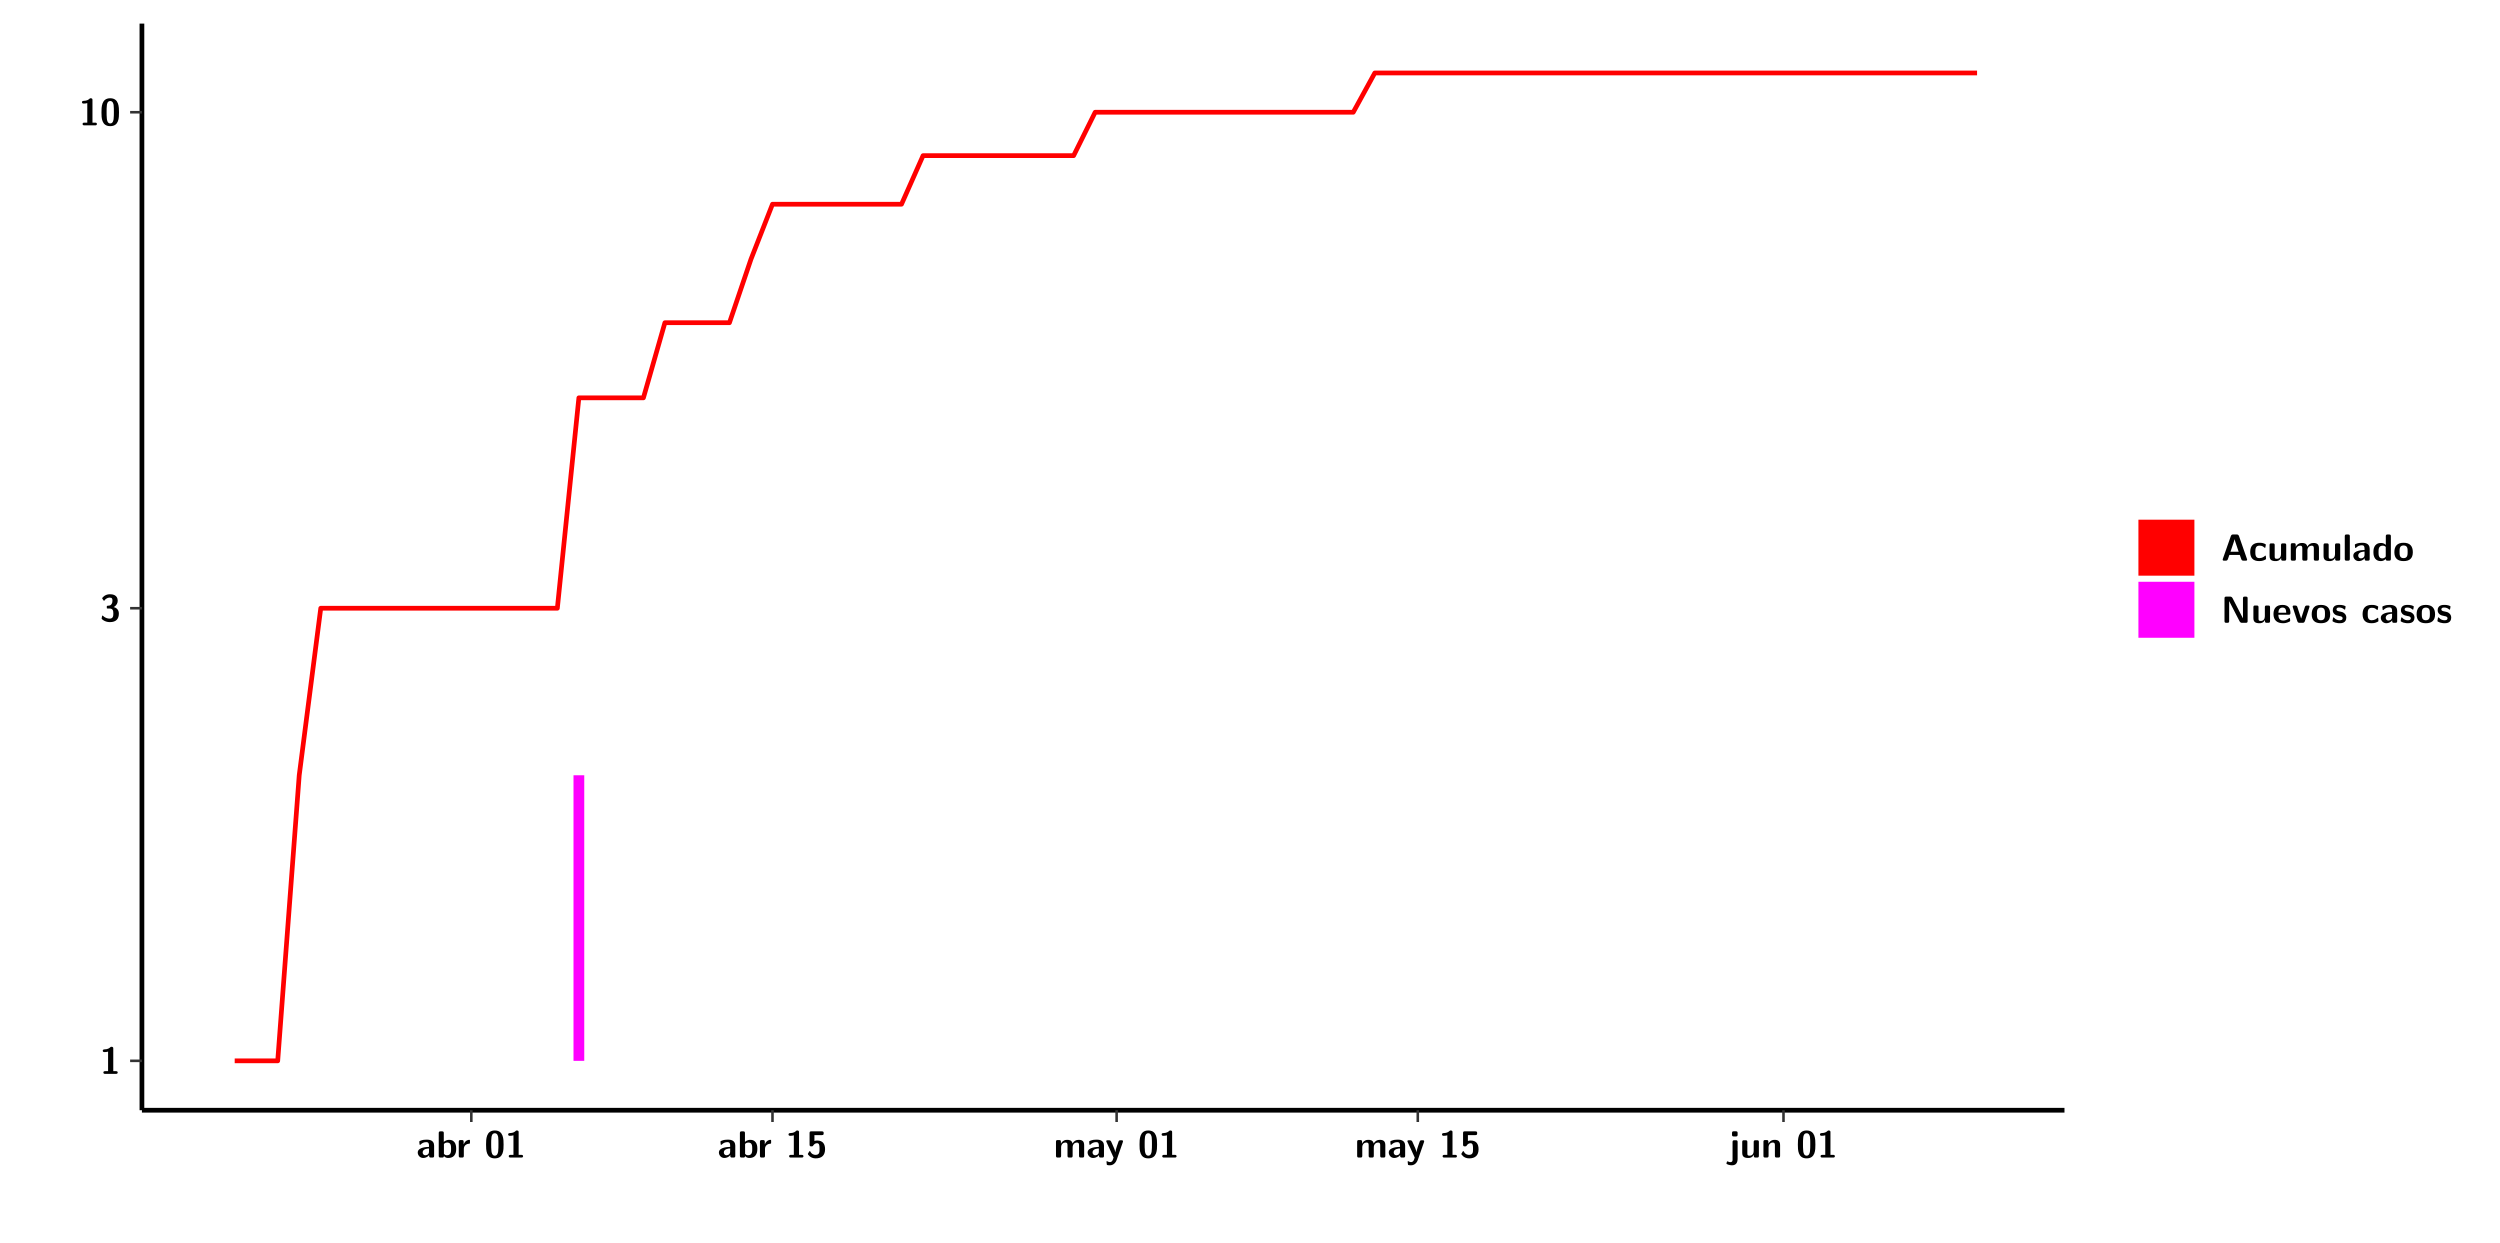
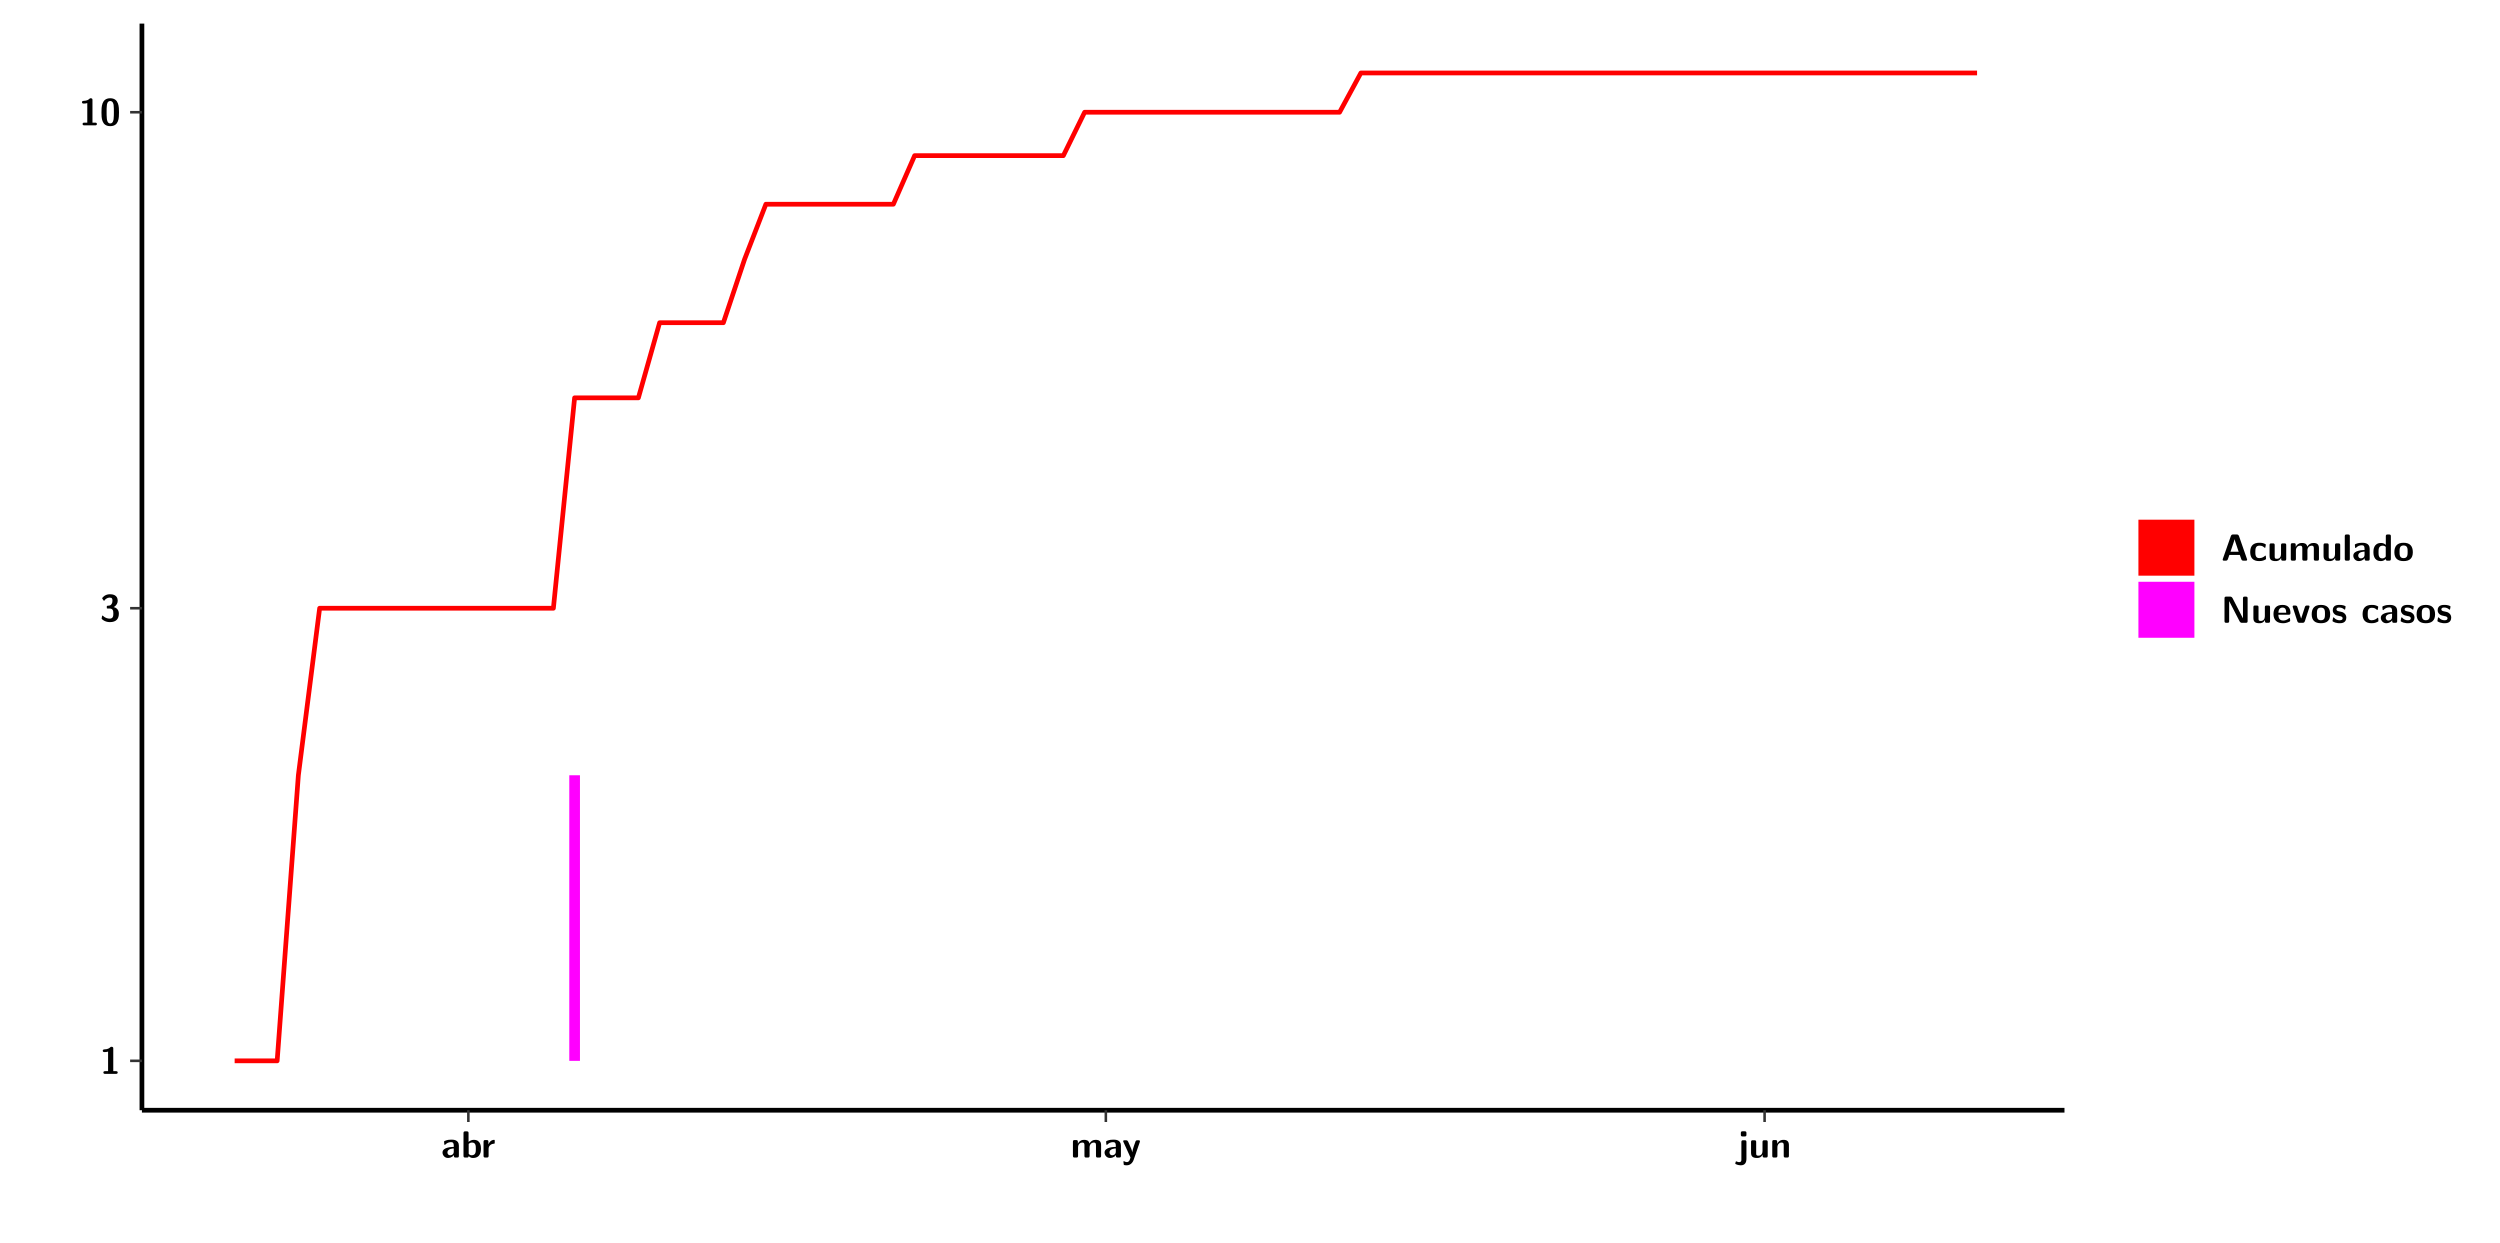
<svg xmlns="http://www.w3.org/2000/svg" xmlns:xlink="http://www.w3.org/1999/xlink" width="579.653pt" height="288pt" viewBox="0 0 579.653 288" version="1.1">
  <defs>
    <g>
      <symbol overflow="visible" id="glyph0-0">
        <path style="stroke:none;" d="" />
      </symbol>
      <symbol overflow="visible" id="glyph0-1">
        <path style="stroke:none;" d="M 3.109 -5.859 C 3.109 -6.016 3.109 -6.281 2.719 -6.281 C 2.547 -6.281 2.516 -6.266 2.406 -6.156 C 2.25 -6.016 1.922 -5.688 1.047 -5.672 C 0.891 -5.672 0.672 -5.609 0.672 -5.359 C 0.672 -5.047 0.969 -5.047 1.094 -5.047 C 1.344 -5.047 1.656 -5.078 1.906 -5.156 L 1.906 -0.625 L 1.234 -0.625 C 1.109 -0.625 0.812 -0.625 0.812 -0.312 C 0.812 0 1.109 0 1.234 0 L 3.719 0 C 3.828 0 4.141 0 4.141 -0.312 C 4.141 -0.625 3.828 -0.625 3.719 -0.625 L 3.109 -0.625 Z M 3.109 -5.859 " />
      </symbol>
      <symbol overflow="visible" id="glyph0-2">
        <path style="stroke:none;" d="M 0.844 -4.859 C 0.906 -4.766 0.953 -4.766 0.969 -4.766 C 1.031 -4.766 1.047 -4.797 1.094 -4.859 C 1.547 -5.5 2.172 -5.5 2.281 -5.5 C 2.844 -5.5 2.922 -5.203 2.922 -4.781 C 2.922 -4.656 2.922 -4.234 2.641 -3.906 C 2.438 -3.656 2.219 -3.641 1.953 -3.625 C 1.859 -3.609 1.688 -3.609 1.672 -3.578 C 1.609 -3.562 1.609 -3.5 1.609 -3.359 L 1.609 -3.203 C 1.609 -2.984 1.609 -2.969 1.844 -2.969 L 2.219 -2.969 C 3.031 -2.969 3.125 -2.469 3.125 -1.797 C 3.125 -1.203 3.062 -0.625 2.266 -0.625 C 1.984 -0.625 1.328 -0.688 0.75 -1.25 C 0.672 -1.328 0.656 -1.328 0.625 -1.328 C 0.531 -1.328 0.516 -1.25 0.516 -1.234 C 0.516 -1.234 0.406 -0.672 0.406 -0.625 C 0.406 -0.516 1.156 0.188 2.312 0.188 C 3.812 0.188 4.406 -0.609 4.406 -1.781 C 4.406 -2.562 3.984 -3.109 3.203 -3.297 C 3.906 -3.688 4.141 -4.266 4.141 -4.766 C 4.141 -6.156 2.891 -6.281 2.328 -6.281 C 1.125 -6.281 0.531 -5.422 0.531 -5.344 C 0.531 -5.297 0.594 -5.219 0.594 -5.219 Z M 0.844 -4.859 " />
      </symbol>
      <symbol overflow="visible" id="glyph0-3">
        <path style="stroke:none;" d="M 4.438 -3 C 4.438 -4.203 4.438 -6.281 2.406 -6.281 C 0.375 -6.281 0.375 -4.219 0.375 -3 C 0.375 -1.812 0.375 0.188 2.406 0.188 C 4.438 0.188 4.438 -1.781 4.438 -3 Z M 2.406 -0.438 C 1.75 -0.438 1.656 -1.25 1.625 -1.484 C 1.562 -1.953 1.562 -2.766 1.562 -3.125 C 1.562 -3.641 1.562 -4.203 1.625 -4.641 C 1.641 -4.875 1.734 -5.641 2.406 -5.641 C 3.047 -5.641 3.156 -4.906 3.188 -4.734 C 3.25 -4.281 3.25 -3.594 3.25 -3.125 C 3.25 -2.625 3.25 -1.953 3.188 -1.469 C 3.156 -1.234 3.062 -0.438 2.406 -0.438 Z M 2.406 -0.438 " />
      </symbol>
      <symbol overflow="visible" id="glyph0-4">
        <path style="stroke:none;" d="M 4.062 -2.766 C 4.062 -4.156 2.734 -4.156 2.297 -4.156 C 1.891 -4.156 1.453 -4.125 0.859 -3.891 C 0.672 -3.797 0.625 -3.781 0.625 -3.688 C 0.625 -3.625 0.688 -3.109 0.688 -3.047 C 0.703 -2.984 0.75 -2.938 0.812 -2.938 C 0.844 -2.938 0.875 -2.969 0.906 -3 C 1.281 -3.391 1.719 -3.578 2.266 -3.578 C 2.734 -3.578 2.875 -3.297 2.875 -2.781 L 2.875 -2.469 C 2.562 -2.469 0.266 -2.453 0.266 -1.172 C 0.266 -0.547 0.766 0.094 1.531 0.094 C 1.828 0.094 2.484 0.016 2.906 -0.594 L 2.906 -0.422 C 2.906 -0.141 2.969 0 3.328 0 L 3.641 0 C 3.984 0 4.062 -0.109 4.062 -0.422 Z M 2.875 -1.344 C 2.875 -0.531 2.047 -0.531 2.016 -0.531 C 1.641 -0.531 1.406 -0.844 1.406 -1.188 C 1.406 -2.047 2.625 -2.109 2.875 -2.109 Z M 2.875 -1.344 " />
      </symbol>
      <symbol overflow="visible" id="glyph0-5">
        <path style="stroke:none;" d="M 1.703 -5.656 C 1.703 -5.938 1.641 -6.078 1.281 -6.078 L 0.953 -6.078 C 0.641 -6.078 0.531 -5.984 0.531 -5.656 L 0.531 -0.422 C 0.531 -0.109 0.625 0 0.953 0 L 1.312 0 C 1.453 0 1.719 0 1.734 -0.344 C 2.125 0.094 2.578 0.094 2.719 0.094 C 4.578 0.094 4.578 -1.594 4.578 -2.031 C 4.578 -2.453 4.578 -4.109 2.938 -4.109 C 2.219 -4.109 1.781 -3.703 1.703 -3.625 Z M 1.734 -3.172 C 1.844 -3.281 2.109 -3.484 2.5 -3.484 C 3.391 -3.484 3.391 -2.672 3.391 -2.016 C 3.391 -1.375 3.391 -0.531 2.406 -0.531 C 2.047 -0.531 1.828 -0.75 1.734 -0.875 Z M 1.734 -3.172 " />
      </symbol>
      <symbol overflow="visible" id="glyph0-6">
        <path style="stroke:none;" d="M 1.703 -2.016 C 1.703 -2.844 2.391 -3.188 2.938 -3.219 C 3.109 -3.234 3.125 -3.234 3.125 -3.469 L 3.125 -3.875 C 3.125 -4.047 3.125 -4.109 2.969 -4.109 C 2.719 -4.109 2.078 -4.031 1.672 -3.078 L 1.656 -3.078 L 1.656 -3.641 C 1.656 -3.922 1.594 -4.062 1.234 -4.062 L 0.953 -4.062 C 0.641 -4.062 0.531 -3.969 0.531 -3.641 L 0.531 -0.422 C 0.531 -0.109 0.625 0 0.953 0 L 1.281 0 C 1.609 0 1.703 -0.109 1.703 -0.422 Z M 1.703 -2.016 " />
      </symbol>
      <symbol overflow="visible" id="glyph0-7">
-         <path style="stroke:none;" d="M 1.859 -5.203 L 3.578 -5.203 C 4 -5.203 4 -5.406 4 -5.641 C 4 -5.875 4 -6.078 3.578 -6.078 L 1.141 -6.078 C 0.875 -6.078 0.734 -6.031 0.734 -5.688 L 0.734 -3 C 0.734 -2.609 0.922 -2.594 1.172 -2.594 C 1.391 -2.594 1.469 -2.594 1.594 -2.812 C 1.812 -3.141 2.109 -3.328 2.469 -3.328 C 3.047 -3.328 3.047 -2.656 3.047 -1.969 C 3.047 -1.297 3.047 -0.625 2.125 -0.625 C 1.844 -0.625 1.25 -0.703 0.906 -1.406 C 0.875 -1.453 0.844 -1.5 0.781 -1.5 C 0.719 -1.5 0.703 -1.469 0.656 -1.391 C 0.531 -1.188 0.328 -0.891 0.328 -0.828 C 0.328 -0.75 0.891 0.188 2.141 0.188 C 3.562 0.188 4.328 -0.516 4.328 -1.938 C 4.328 -3.094 3.844 -3.953 2.5 -3.953 C 2.281 -3.953 2.078 -3.922 1.859 -3.844 Z M 1.859 -5.203 " />
+         <path style="stroke:none;" d="M 7.062 -2.844 C 7.062 -3.75 6.672 -4.109 5.781 -4.109 C 5.156 -4.109 4.688 -3.828 4.359 -3.25 C 4.219 -4.078 3.484 -4.109 3.109 -4.109 C 2.938 -4.109 2.578 -4.109 2.188 -3.828 C 1.906 -3.625 1.734 -3.344 1.672 -3.203 L 1.672 -3.641 C 1.672 -3.922 1.609 -4.062 1.25 -4.062 L 0.953 -4.062 C 0.625 -4.062 0.531 -3.969 0.531 -3.641 L 0.531 -0.422 C 0.531 -0.109 0.625 0 0.953 0 L 1.297 0 C 1.625 0 1.719 -0.109 1.719 -0.422 L 1.719 -2.359 C 1.719 -3.141 2.25 -3.484 2.688 -3.484 C 3.109 -3.484 3.203 -3.297 3.203 -2.828 L 3.203 -0.422 C 3.203 -0.109 3.297 0 3.625 0 L 3.969 0 C 4.297 0 4.391 -0.109 4.391 -0.422 L 4.391 -2.359 C 4.391 -3.141 4.922 -3.484 5.359 -3.484 C 5.781 -3.484 5.875 -3.297 5.875 -2.828 L 5.875 -0.422 C 5.875 -0.109 5.969 0 6.297 0 L 6.641 0 C 6.984 0 7.062 -0.109 7.062 -0.422 Z M 7.062 -2.844 " />
      </symbol>
      <symbol overflow="visible" id="glyph0-8">
-         <path style="stroke:none;" d="M 7.062 -2.844 C 7.062 -3.75 6.672 -4.109 5.781 -4.109 C 5.156 -4.109 4.688 -3.828 4.359 -3.25 C 4.219 -4.078 3.484 -4.109 3.109 -4.109 C 2.938 -4.109 2.578 -4.109 2.188 -3.828 C 1.906 -3.625 1.734 -3.344 1.672 -3.203 L 1.672 -3.641 C 1.672 -3.922 1.609 -4.062 1.25 -4.062 L 0.953 -4.062 C 0.625 -4.062 0.531 -3.969 0.531 -3.641 L 0.531 -0.422 C 0.531 -0.109 0.625 0 0.953 0 L 1.297 0 C 1.625 0 1.719 -0.109 1.719 -0.422 L 1.719 -2.359 C 1.719 -3.141 2.25 -3.484 2.688 -3.484 C 3.109 -3.484 3.203 -3.297 3.203 -2.828 L 3.203 -0.422 C 3.203 -0.109 3.297 0 3.625 0 L 3.969 0 C 4.297 0 4.391 -0.109 4.391 -0.422 L 4.391 -2.359 C 4.391 -3.141 4.922 -3.484 5.359 -3.484 C 5.781 -3.484 5.875 -3.297 5.875 -2.828 L 5.875 -0.422 C 5.875 -0.109 5.969 0 6.297 0 L 6.641 0 C 6.984 0 7.062 -0.109 7.062 -0.422 Z M 7.062 -2.844 " />
+         <path style="stroke:none;" d="M 4.109 -3.609 C 4.141 -3.719 4.141 -3.734 4.141 -3.781 C 4.141 -4.016 3.906 -4.016 3.797 -4.016 L 3.609 -4.016 C 3.469 -4.016 3.266 -4.016 3.141 -3.812 C 3.109 -3.766 2.406 -1.828 2.359 -1.25 L 2.344 -1.25 C 2.312 -1.672 1.953 -2.484 1.562 -3.328 C 1.328 -3.891 1.266 -4.016 0.828 -4.016 L 0.594 -4.016 C 0.469 -4.016 0.25 -4.016 0.25 -3.781 C 0.25 -3.75 0.281 -3.688 0.297 -3.641 L 1.953 0 C 1.891 0.188 1.859 0.281 1.828 0.375 C 1.734 0.656 1.578 1.047 1.109 1.047 C 0.812 1.047 0.609 0.922 0.516 0.875 C 0.469 0.844 0.453 0.828 0.422 0.828 C 0.391 0.828 0.312 0.859 0.312 0.969 C 0.312 1.031 0.375 1.641 0.391 1.672 C 0.469 1.781 0.953 1.797 1.094 1.797 C 2.172 1.797 2.609 0.766 2.672 0.547 Z M 4.109 -3.609 " />
      </symbol>
      <symbol overflow="visible" id="glyph0-9">
-         <path style="stroke:none;" d="M 4.109 -3.609 C 4.141 -3.719 4.141 -3.734 4.141 -3.781 C 4.141 -4.016 3.906 -4.016 3.797 -4.016 L 3.609 -4.016 C 3.469 -4.016 3.266 -4.016 3.141 -3.812 C 3.109 -3.766 2.406 -1.828 2.359 -1.25 L 2.344 -1.25 C 2.312 -1.672 1.953 -2.484 1.562 -3.328 C 1.328 -3.891 1.266 -4.016 0.828 -4.016 L 0.594 -4.016 C 0.469 -4.016 0.25 -4.016 0.25 -3.781 C 0.25 -3.75 0.281 -3.688 0.297 -3.641 L 1.953 0 C 1.891 0.188 1.859 0.281 1.828 0.375 C 1.734 0.656 1.578 1.047 1.109 1.047 C 0.812 1.047 0.609 0.922 0.516 0.875 C 0.469 0.844 0.453 0.828 0.422 0.828 C 0.391 0.828 0.312 0.859 0.312 0.969 C 0.312 1.031 0.375 1.641 0.391 1.672 C 0.469 1.781 0.953 1.797 1.094 1.797 C 2.172 1.797 2.609 0.766 2.672 0.547 Z M 4.109 -3.609 " />
+         <path style="stroke:none;" d="M 1.969 -5.672 C 1.969 -5.953 1.906 -6.094 1.547 -6.094 L 1.094 -6.094 C 0.766 -6.094 0.672 -5.984 0.672 -5.672 L 0.672 -5.312 C 0.672 -5.031 0.734 -4.891 1.094 -4.891 L 1.547 -4.891 C 1.875 -4.891 1.969 -5 1.969 -5.312 Z M 0.797 0.484 C 0.797 0.703 0.797 1.062 0.25 1.062 C 0.156 1.062 -0.094 1.031 -0.266 0.922 C -0.359 0.875 -0.375 0.875 -0.406 0.875 C -0.484 0.875 -0.5 0.922 -0.547 1.094 C -0.609 1.281 -0.625 1.359 -0.625 1.391 C -0.625 1.547 0.109 1.797 0.656 1.797 C 1.625 1.797 1.969 1.141 1.969 0.281 L 1.969 -3.594 C 1.969 -3.875 1.906 -4.016 1.547 -4.016 L 1.219 -4.016 C 0.891 -4.016 0.797 -3.906 0.797 -3.594 Z M 0.797 0.484 " />
      </symbol>
      <symbol overflow="visible" id="glyph0-10">
-         <path style="stroke:none;" d="M 1.969 -5.672 C 1.969 -5.953 1.906 -6.094 1.547 -6.094 L 1.094 -6.094 C 0.766 -6.094 0.672 -5.984 0.672 -5.672 L 0.672 -5.312 C 0.672 -5.031 0.734 -4.891 1.094 -4.891 L 1.547 -4.891 C 1.875 -4.891 1.969 -5 1.969 -5.312 Z M 0.797 0.484 C 0.797 0.703 0.797 1.062 0.25 1.062 C 0.156 1.062 -0.094 1.031 -0.266 0.922 C -0.359 0.875 -0.375 0.875 -0.406 0.875 C -0.484 0.875 -0.5 0.922 -0.547 1.094 C -0.609 1.281 -0.625 1.359 -0.625 1.391 C -0.625 1.547 0.109 1.797 0.656 1.797 C 1.625 1.797 1.969 1.141 1.969 0.281 L 1.969 -3.594 C 1.969 -3.875 1.906 -4.016 1.547 -4.016 L 1.219 -4.016 C 0.891 -4.016 0.797 -3.906 0.797 -3.594 Z M 0.797 0.484 " />
+         <path style="stroke:none;" d="M 4.391 -3.594 C 4.391 -3.875 4.328 -4.016 3.969 -4.016 L 3.609 -4.016 C 3.281 -4.016 3.188 -3.906 3.188 -3.594 L 3.188 -1.516 C 3.188 -0.938 2.891 -0.438 2.266 -0.438 C 1.766 -0.438 1.719 -0.562 1.719 -1.031 L 1.719 -3.594 C 1.719 -3.875 1.656 -4.016 1.297 -4.016 L 0.953 -4.016 C 0.625 -4.016 0.531 -3.922 0.531 -3.594 L 0.531 -1.109 C 0.531 -0.172 1.031 0.094 1.953 0.094 C 2.188 0.094 2.812 0.094 3.219 -0.656 L 3.219 -0.422 C 3.219 -0.141 3.281 0 3.641 0 L 3.969 0 C 4.297 0 4.391 -0.109 4.391 -0.422 Z M 4.391 -3.594 " />
      </symbol>
      <symbol overflow="visible" id="glyph0-11">
-         <path style="stroke:none;" d="M 4.391 -3.594 C 4.391 -3.875 4.328 -4.016 3.969 -4.016 L 3.609 -4.016 C 3.281 -4.016 3.188 -3.906 3.188 -3.594 L 3.188 -1.516 C 3.188 -0.938 2.891 -0.438 2.266 -0.438 C 1.766 -0.438 1.719 -0.562 1.719 -1.031 L 1.719 -3.594 C 1.719 -3.875 1.656 -4.016 1.297 -4.016 L 0.953 -4.016 C 0.625 -4.016 0.531 -3.922 0.531 -3.594 L 0.531 -1.109 C 0.531 -0.172 1.031 0.094 1.953 0.094 C 2.188 0.094 2.812 0.094 3.219 -0.656 L 3.219 -0.422 C 3.219 -0.141 3.281 0 3.641 0 L 3.969 0 C 4.297 0 4.391 -0.109 4.391 -0.422 Z M 4.391 -3.594 " />
+         <path style="stroke:none;" d="M 4.391 -2.844 C 4.391 -3.75 4 -4.109 3.109 -4.109 C 2.188 -4.109 1.781 -3.438 1.672 -3.203 L 1.672 -3.641 C 1.672 -3.922 1.609 -4.062 1.25 -4.062 L 0.953 -4.062 C 0.625 -4.062 0.531 -3.969 0.531 -3.641 L 0.531 -0.422 C 0.531 -0.109 0.625 0 0.953 0 L 1.297 0 C 1.625 0 1.719 -0.109 1.719 -0.422 L 1.719 -2.359 C 1.719 -3.125 2.219 -3.484 2.688 -3.484 C 3.109 -3.484 3.188 -3.281 3.188 -2.828 L 3.188 -0.422 C 3.188 -0.141 3.25 0 3.609 0 L 3.969 0 C 4.297 0 4.391 -0.109 4.391 -0.422 Z M 4.391 -2.844 " />
      </symbol>
      <symbol overflow="visible" id="glyph0-12">
-         <path style="stroke:none;" d="M 4.391 -2.844 C 4.391 -3.75 4 -4.109 3.109 -4.109 C 2.188 -4.109 1.781 -3.438 1.672 -3.203 L 1.672 -3.641 C 1.672 -3.922 1.609 -4.062 1.25 -4.062 L 0.953 -4.062 C 0.625 -4.062 0.531 -3.969 0.531 -3.641 L 0.531 -0.422 C 0.531 -0.109 0.625 0 0.953 0 L 1.297 0 C 1.625 0 1.719 -0.109 1.719 -0.422 L 1.719 -2.359 C 1.719 -3.125 2.219 -3.484 2.688 -3.484 C 3.109 -3.484 3.188 -3.281 3.188 -2.828 L 3.188 -0.422 C 3.188 -0.141 3.25 0 3.609 0 L 3.969 0 C 4.297 0 4.391 -0.109 4.391 -0.422 Z M 4.391 -2.844 " />
+         <path style="stroke:none;" d="M 4.156 -5.703 C 4.031 -6.078 3.766 -6.078 3.594 -6.078 L 2.828 -6.078 C 2.641 -6.078 2.391 -6.078 2.266 -5.703 L 0.406 -0.406 C 0.375 -0.297 0.375 -0.281 0.375 -0.234 C 0.375 0 0.594 0 0.703 0 L 1.031 0 C 1.188 0 1.453 0 1.578 -0.344 L 1.922 -1.328 L 4.344 -1.328 L 4.641 -0.484 C 4.75 -0.172 4.812 0 5.234 0 L 5.703 0 C 5.828 0 6.047 0 6.047 -0.234 C 6.047 -0.281 6.047 -0.297 6 -0.406 Z M 2.812 -3.938 C 2.938 -4.328 3.062 -4.656 3.125 -4.969 L 3.141 -4.969 C 3.188 -4.766 3.188 -4.75 3.25 -4.547 L 4.078 -2.078 L 2.188 -2.078 Z M 2.812 -3.938 " />
      </symbol>
      <symbol overflow="visible" id="glyph0-13">
-         <path style="stroke:none;" d="M 4.156 -5.703 C 4.031 -6.078 3.766 -6.078 3.594 -6.078 L 2.828 -6.078 C 2.641 -6.078 2.391 -6.078 2.266 -5.703 L 0.406 -0.406 C 0.375 -0.297 0.375 -0.281 0.375 -0.234 C 0.375 0 0.594 0 0.703 0 L 1.031 0 C 1.188 0 1.453 0 1.578 -0.344 L 1.922 -1.328 L 4.344 -1.328 L 4.641 -0.484 C 4.75 -0.172 4.812 0 5.234 0 L 5.703 0 C 5.828 0 6.047 0 6.047 -0.234 C 6.047 -0.281 6.047 -0.297 6 -0.406 Z M 2.812 -3.938 C 2.938 -4.328 3.062 -4.656 3.125 -4.969 L 3.141 -4.969 C 3.188 -4.766 3.188 -4.75 3.25 -4.547 L 4.078 -2.078 L 2.188 -2.078 Z M 2.812 -3.938 " />
+         <path style="stroke:none;" d="M 4 -0.438 C 4 -0.531 3.969 -0.938 3.953 -1.047 C 3.953 -1.078 3.938 -1.172 3.844 -1.172 C 3.812 -1.172 3.797 -1.172 3.703 -1.078 C 3.562 -0.953 3.141 -0.594 2.422 -0.594 C 1.516 -0.594 1.516 -1.469 1.516 -2.031 C 1.516 -2.75 1.562 -3.484 2.453 -3.484 C 3.031 -3.484 3.266 -3.344 3.578 -3.078 C 3.688 -2.984 3.703 -2.984 3.734 -2.984 C 3.828 -2.984 3.844 -3.062 3.844 -3.094 C 3.859 -3.172 3.953 -3.656 3.953 -3.703 C 3.953 -3.781 3.891 -3.812 3.75 -3.891 C 3.328 -4.078 3.062 -4.156 2.453 -4.156 C 1.141 -4.156 0.328 -3.547 0.328 -2.016 C 0.328 -0.562 1.078 0.094 2.406 0.094 C 2.641 0.094 3.172 0.094 3.75 -0.203 C 4 -0.344 4 -0.344 4 -0.438 Z M 4 -0.438 " />
      </symbol>
      <symbol overflow="visible" id="glyph0-14">
-         <path style="stroke:none;" d="M 4 -0.438 C 4 -0.531 3.969 -0.938 3.953 -1.047 C 3.953 -1.078 3.938 -1.172 3.844 -1.172 C 3.812 -1.172 3.797 -1.172 3.703 -1.078 C 3.562 -0.953 3.141 -0.594 2.422 -0.594 C 1.516 -0.594 1.516 -1.469 1.516 -2.031 C 1.516 -2.75 1.562 -3.484 2.453 -3.484 C 3.031 -3.484 3.266 -3.344 3.578 -3.078 C 3.688 -2.984 3.703 -2.984 3.734 -2.984 C 3.828 -2.984 3.844 -3.062 3.844 -3.094 C 3.859 -3.172 3.953 -3.656 3.953 -3.703 C 3.953 -3.781 3.891 -3.812 3.75 -3.891 C 3.328 -4.078 3.062 -4.156 2.453 -4.156 C 1.141 -4.156 0.328 -3.547 0.328 -2.016 C 0.328 -0.562 1.078 0.094 2.406 0.094 C 2.641 0.094 3.172 0.094 3.75 -0.203 C 4 -0.344 4 -0.344 4 -0.438 Z M 4 -0.438 " />
+         <path style="stroke:none;" d="M 1.703 -5.656 C 1.703 -5.938 1.641 -6.078 1.281 -6.078 L 0.953 -6.078 C 0.641 -6.078 0.531 -5.984 0.531 -5.656 L 0.531 -0.422 C 0.531 -0.109 0.625 0 0.953 0 L 1.281 0 C 1.609 0 1.703 -0.109 1.703 -0.422 Z M 1.703 -5.656 " />
      </symbol>
      <symbol overflow="visible" id="glyph0-15">
-         <path style="stroke:none;" d="M 1.703 -5.656 C 1.703 -5.938 1.641 -6.078 1.281 -6.078 L 0.953 -6.078 C 0.641 -6.078 0.531 -5.984 0.531 -5.656 L 0.531 -0.422 C 0.531 -0.109 0.625 0 0.953 0 L 1.281 0 C 1.609 0 1.703 -0.109 1.703 -0.422 Z M 1.703 -5.656 " />
+         <path style="stroke:none;" d="M 4.375 -5.656 C 4.375 -5.938 4.312 -6.078 3.953 -6.078 L 3.625 -6.078 C 3.297 -6.078 3.203 -5.969 3.203 -5.656 L 3.203 -3.672 C 2.812 -4.047 2.375 -4.109 2.109 -4.109 C 0.328 -4.109 0.328 -2.422 0.328 -2 C 0.328 -1.594 0.328 0.094 2.062 0.094 C 2.422 0.094 2.812 -0.016 3.188 -0.406 C 3.188 -0.094 3.297 0 3.609 0 L 3.953 0 C 4.281 0 4.375 -0.109 4.375 -0.422 Z M 3.188 -1.094 C 3.188 -0.953 3.188 -0.875 2.922 -0.688 C 2.703 -0.547 2.5 -0.531 2.406 -0.531 C 1.516 -0.531 1.516 -1.344 1.516 -2 C 1.516 -2.656 1.516 -3.484 2.5 -3.484 C 2.75 -3.484 2.984 -3.391 3.188 -3.203 Z M 3.188 -1.094 " />
      </symbol>
      <symbol overflow="visible" id="glyph0-16">
-         <path style="stroke:none;" d="M 4.375 -5.656 C 4.375 -5.938 4.312 -6.078 3.953 -6.078 L 3.625 -6.078 C 3.297 -6.078 3.203 -5.969 3.203 -5.656 L 3.203 -3.672 C 2.812 -4.047 2.375 -4.109 2.109 -4.109 C 0.328 -4.109 0.328 -2.422 0.328 -2 C 0.328 -1.594 0.328 0.094 2.062 0.094 C 2.422 0.094 2.812 -0.016 3.188 -0.406 C 3.188 -0.094 3.297 0 3.609 0 L 3.953 0 C 4.281 0 4.375 -0.109 4.375 -0.422 Z M 3.188 -1.094 C 3.188 -0.953 3.188 -0.875 2.922 -0.688 C 2.703 -0.547 2.5 -0.531 2.406 -0.531 C 1.516 -0.531 1.516 -1.344 1.516 -2 C 1.516 -2.656 1.516 -3.484 2.5 -3.484 C 2.75 -3.484 2.984 -3.391 3.188 -3.203 Z M 3.188 -1.094 " />
+         <path style="stroke:none;" d="M 4.547 -1.969 C 4.547 -3.406 3.844 -4.156 2.406 -4.156 C 0.953 -4.156 0.266 -3.391 0.266 -1.969 C 0.266 -0.547 1.031 0.094 2.406 0.094 C 3.781 0.094 4.547 -0.531 4.547 -1.969 Z M 2.406 -0.594 C 1.469 -0.594 1.469 -1.375 1.469 -2.078 C 1.469 -2.75 1.469 -3.531 2.406 -3.531 C 3.344 -3.531 3.344 -2.766 3.344 -2.078 C 3.344 -1.391 3.344 -0.594 2.406 -0.594 Z M 2.406 -0.594 " />
      </symbol>
      <symbol overflow="visible" id="glyph0-17">
-         <path style="stroke:none;" d="M 4.547 -1.969 C 4.547 -3.406 3.844 -4.156 2.406 -4.156 C 0.953 -4.156 0.266 -3.391 0.266 -1.969 C 0.266 -0.547 1.031 0.094 2.406 0.094 C 3.781 0.094 4.547 -0.531 4.547 -1.969 Z M 2.406 -0.594 C 1.469 -0.594 1.469 -1.375 1.469 -2.078 C 1.469 -2.75 1.469 -3.531 2.406 -3.531 C 3.344 -3.531 3.344 -2.766 3.344 -2.078 C 3.344 -1.391 3.344 -0.594 2.406 -0.594 Z M 2.406 -0.594 " />
+         <path style="stroke:none;" d="M 2.656 -5.734 C 2.469 -6.078 2.203 -6.078 2.031 -6.078 L 1.219 -6.078 C 0.906 -6.078 0.797 -5.984 0.797 -5.656 L 0.797 -0.422 C 0.797 -0.109 0.891 0 1.219 0 L 1.453 0 C 1.781 0 1.875 -0.109 1.875 -0.422 L 1.875 -5.016 L 1.891 -5.016 L 4.297 -0.344 C 4.484 0 4.75 0 4.922 0 L 5.734 0 C 6.062 0 6.156 -0.109 6.156 -0.422 L 6.156 -5.656 C 6.156 -5.938 6.094 -6.078 5.734 -6.078 L 5.5 -6.078 C 5.156 -6.078 5.078 -5.969 5.078 -5.656 L 5.078 -1.062 L 5.062 -1.062 Z M 2.656 -5.734 " />
      </symbol>
      <symbol overflow="visible" id="glyph0-18">
-         <path style="stroke:none;" d="M 2.656 -5.734 C 2.469 -6.078 2.203 -6.078 2.031 -6.078 L 1.219 -6.078 C 0.906 -6.078 0.797 -5.984 0.797 -5.656 L 0.797 -0.422 C 0.797 -0.109 0.891 0 1.219 0 L 1.453 0 C 1.781 0 1.875 -0.109 1.875 -0.422 L 1.875 -5.016 L 1.891 -5.016 L 4.297 -0.344 C 4.484 0 4.75 0 4.922 0 L 5.734 0 C 6.062 0 6.156 -0.109 6.156 -0.422 L 6.156 -5.656 C 6.156 -5.938 6.094 -6.078 5.734 -6.078 L 5.5 -6.078 C 5.156 -6.078 5.078 -5.969 5.078 -5.656 L 5.078 -1.062 L 5.062 -1.062 Z M 2.656 -5.734 " />
+         <path style="stroke:none;" d="M 3.781 -1.875 C 3.984 -1.875 4.203 -1.891 4.203 -2.281 C 4.203 -3.406 3.672 -4.156 2.359 -4.156 C 0.969 -4.156 0.266 -3.375 0.266 -2.047 C 0.266 -0.609 1.109 0.094 2.484 0.094 C 2.812 0.094 3.312 0.047 3.891 -0.234 C 4.078 -0.328 4.141 -0.359 4.141 -0.469 C 4.141 -0.531 4.125 -0.781 4.109 -0.844 C 4.078 -1.125 4.062 -1.125 3.984 -1.125 C 3.953 -1.125 3.938 -1.125 3.844 -1.047 C 3.328 -0.594 2.797 -0.531 2.516 -0.531 C 1.531 -0.531 1.422 -1.312 1.391 -1.875 Z M 1.406 -2.344 C 1.422 -2.875 1.609 -3.531 2.359 -3.531 C 3.062 -3.531 3.203 -3.031 3.219 -2.344 Z M 1.406 -2.344 " />
      </symbol>
      <symbol overflow="visible" id="glyph0-19">
-         <path style="stroke:none;" d="M 3.781 -1.875 C 3.984 -1.875 4.203 -1.891 4.203 -2.281 C 4.203 -3.406 3.672 -4.156 2.359 -4.156 C 0.969 -4.156 0.266 -3.375 0.266 -2.047 C 0.266 -0.609 1.109 0.094 2.484 0.094 C 2.812 0.094 3.312 0.047 3.891 -0.234 C 4.078 -0.328 4.141 -0.359 4.141 -0.469 C 4.141 -0.531 4.125 -0.781 4.109 -0.844 C 4.078 -1.125 4.062 -1.125 3.984 -1.125 C 3.953 -1.125 3.938 -1.125 3.844 -1.047 C 3.328 -0.594 2.797 -0.531 2.516 -0.531 C 1.531 -0.531 1.422 -1.312 1.391 -1.875 Z M 1.406 -2.344 C 1.422 -2.875 1.609 -3.531 2.359 -3.531 C 3.062 -3.531 3.203 -3.031 3.219 -2.344 Z M 1.406 -2.344 " />
+         <path style="stroke:none;" d="M 4.109 -3.609 C 4.141 -3.719 4.141 -3.75 4.141 -3.766 C 4.141 -4.016 3.922 -4.016 3.797 -4.016 L 3.609 -4.016 C 3.25 -4.016 3.141 -3.891 3.062 -3.641 L 2.203 -0.984 L 1.328 -3.641 C 1.266 -3.828 1.203 -4.016 0.781 -4.016 L 0.578 -4.016 C 0.453 -4.016 0.234 -4.016 0.234 -3.766 C 0.234 -3.75 0.234 -3.719 0.266 -3.609 L 1.312 -0.375 C 1.438 0 1.703 0 1.859 0 L 2.5 0 C 2.672 0 2.938 0 3.062 -0.375 Z M 4.109 -3.609 " />
      </symbol>
      <symbol overflow="visible" id="glyph0-20">
-         <path style="stroke:none;" d="M 4.109 -3.609 C 4.141 -3.719 4.141 -3.75 4.141 -3.766 C 4.141 -4.016 3.922 -4.016 3.797 -4.016 L 3.609 -4.016 C 3.25 -4.016 3.141 -3.891 3.062 -3.641 L 2.203 -0.984 L 1.328 -3.641 C 1.266 -3.828 1.203 -4.016 0.781 -4.016 L 0.578 -4.016 C 0.453 -4.016 0.234 -4.016 0.234 -3.766 C 0.234 -3.75 0.234 -3.719 0.266 -3.609 L 1.312 -0.375 C 1.438 0 1.703 0 1.859 0 L 2.5 0 C 2.672 0 2.938 0 3.062 -0.375 Z M 4.109 -3.609 " />
-       </symbol>
-       <symbol overflow="visible" id="glyph0-21">
        <path style="stroke:none;" d="M 3.469 -1.234 C 3.469 -1.734 3.203 -2.031 3.047 -2.172 C 2.703 -2.484 2.391 -2.547 2.031 -2.609 C 1.547 -2.703 1.188 -2.766 1.188 -3.109 C 1.188 -3.469 1.484 -3.547 1.828 -3.547 C 2.406 -3.547 2.719 -3.328 2.953 -3.125 C 3.047 -3.047 3.062 -3.047 3.094 -3.047 C 3.188 -3.047 3.203 -3.125 3.203 -3.156 C 3.219 -3.219 3.312 -3.719 3.312 -3.766 C 3.312 -3.906 2.844 -4.031 2.75 -4.062 C 2.406 -4.156 2.125 -4.156 1.891 -4.156 C 1.5 -4.156 0.328 -4.156 0.328 -2.906 C 0.328 -2.484 0.516 -2.219 0.75 -2 C 1.062 -1.734 1.406 -1.672 1.906 -1.562 C 2.156 -1.531 2.609 -1.453 2.609 -1.062 C 2.609 -0.656 2.266 -0.594 1.922 -0.594 C 1.531 -0.594 1.047 -0.703 0.625 -1.188 C 0.594 -1.234 0.562 -1.266 0.516 -1.266 C 0.422 -1.266 0.406 -1.188 0.391 -1.125 C 0.375 -1.016 0.266 -0.516 0.266 -0.422 C 0.266 -0.266 0.922 -0.062 0.922 -0.047 C 1.406 0.094 1.766 0.094 1.922 0.094 C 2.359 0.094 3.469 0.062 3.469 -1.234 Z M 3.469 -1.234 " />
      </symbol>
    </g>
    <clipPath id="clip1">
      <path d="M 0 0 L 576.008 0 L 576.008 288 L 0 288 Z M 0 0 " />
    </clipPath>
    <clipPath id="clip2">
      <path d="M 32.906 5.477 L 478.672 5.477 L 478.672 257.414 L 32.906 257.414 Z M 32.906 5.477 " />
    </clipPath>
  </defs>
  <g id="surface1">
    <g clip-path="url(#clip1)" clip-rule="nonzero">
      <path style="fill-rule:nonzero;fill:rgb(100%,100%,100%);fill-opacity:1;stroke-width:0.598;stroke-linecap:round;stroke-linejoin:round;stroke:rgb(100%,100%,100%);stroke-opacity:1;stroke-miterlimit:10;" d="M 0 0 L 0 288.004 L 576.008 288.004 L 576.008 0 Z M 0 0 " transform="matrix(1,0,0,-1,0,288)" />
    </g>
    <g clip-path="url(#clip2)" clip-rule="nonzero">
      <path style=" stroke:none;fill-rule:nonzero;fill:rgb(100%,100%,100%);fill-opacity:1;" d="M 32.906 257.414 L 32.906 5.477 L 478.672 5.477 L 478.672 257.414 Z M 32.906 257.414 " />
    </g>
-     <path style=" stroke:none;fill-rule:nonzero;fill:rgb(100%,0%,100%);fill-opacity:1;" d="M 132.973 245.969 L 132.973 179.754 L 135.465 179.754 L 135.465 245.969 Z M 132.973 245.969 " />
-     <path style="fill:none;stroke-width:1.096;stroke-linecap:butt;stroke-linejoin:round;stroke:rgb(100%,0%,0%);stroke-opacity:1;stroke-miterlimit:10;" d="M 54.418 42.031 L 64.391 42.031 L 69.379 108.246 L 74.371 146.973 L 129.227 146.973 L 134.219 195.758 L 149.184 195.758 L 154.164 213.172 L 169.129 213.172 L 174.121 227.898 L 179.109 240.652 L 209.027 240.652 L 214.02 251.91 L 248.93 251.91 L 253.922 261.973 L 313.766 261.973 L 318.758 271.078 L 458.406 271.078 " transform="matrix(1,0,0,-1,0,288)" />
+     <path style=" stroke:none;fill-rule:nonzero;fill:rgb(100%,0%,100%);fill-opacity:1;" d="M 131.996 245.969 L 131.996 179.754 L 134.469 179.754 L 134.469 245.969 Z M 131.996 245.969 " />
+     <path style="fill:none;stroke-width:1.096;stroke-linecap:butt;stroke-linejoin:round;stroke:rgb(100%,0%,0%);stroke-opacity:1;stroke-miterlimit:10;" d="M 54.406 42.031 L 64.262 42.031 L 69.18 108.246 L 74.113 146.973 L 128.309 146.973 L 133.23 195.758 L 148.016 195.758 L 152.938 213.172 L 167.723 213.172 L 172.645 227.898 L 177.578 240.652 L 207.137 240.652 L 212.066 251.91 L 246.547 251.91 L 251.48 261.973 L 310.598 261.973 L 315.531 271.078 L 458.406 271.078 " transform="matrix(1,0,0,-1,0,288)" />
    <path style="fill:none;stroke-width:1.096;stroke-linecap:butt;stroke-linejoin:round;stroke:rgb(0%,0%,0%);stroke-opacity:1;stroke-miterlimit:10;" d="M 32.906 30.586 L 32.906 282.523 " transform="matrix(1,0,0,-1,0,288)" />
    <g style="fill:rgb(0%,0%,0%);fill-opacity:1;">
      <use xlink:href="#glyph0-1" x="23.153" y="248.986" />
    </g>
    <g style="fill:rgb(0%,0%,0%);fill-opacity:1;">
      <use xlink:href="#glyph0-2" x="23.153" y="144.06" />
    </g>
    <g style="fill:rgb(0%,0%,0%);fill-opacity:1;">
      <use xlink:href="#glyph0-1" x="18.331" y="29.061" />
      <use xlink:href="#glyph0-3" x="23.153" y="29.061" />
    </g>
    <path style="fill:none;stroke-width:0.598;stroke-linecap:butt;stroke-linejoin:round;stroke:rgb(20%,20%,20%);stroke-opacity:1;stroke-miterlimit:10;" d="M 30.168 42.031 L 32.906 42.031 " transform="matrix(1,0,0,-1,0,288)" />
    <path style="fill:none;stroke-width:0.598;stroke-linecap:butt;stroke-linejoin:round;stroke:rgb(20%,20%,20%);stroke-opacity:1;stroke-miterlimit:10;" d="M 30.168 146.973 L 32.906 146.973 " transform="matrix(1,0,0,-1,0,288)" />
    <path style="fill:none;stroke-width:0.598;stroke-linecap:butt;stroke-linejoin:round;stroke:rgb(20%,20%,20%);stroke-opacity:1;stroke-miterlimit:10;" d="M 30.168 261.973 L 32.906 261.973 " transform="matrix(1,0,0,-1,0,288)" />
    <path style="fill:none;stroke-width:1.096;stroke-linecap:butt;stroke-linejoin:round;stroke:rgb(0%,0%,0%);stroke-opacity:1;stroke-miterlimit:10;" d="M 32.906 30.586 L 478.672 30.586 " transform="matrix(1,0,0,-1,0,288)" />
-     <path style="fill:none;stroke-width:0.598;stroke-linecap:butt;stroke-linejoin:round;stroke:rgb(20%,20%,20%);stroke-opacity:1;stroke-miterlimit:10;" d="M 109.281 27.848 L 109.281 30.586 " transform="matrix(1,0,0,-1,0,288)" />
-     <path style="fill:none;stroke-width:0.598;stroke-linecap:butt;stroke-linejoin:round;stroke:rgb(20%,20%,20%);stroke-opacity:1;stroke-miterlimit:10;" d="M 179.109 27.848 L 179.109 30.586 " transform="matrix(1,0,0,-1,0,288)" />
-     <path style="fill:none;stroke-width:0.598;stroke-linecap:butt;stroke-linejoin:round;stroke:rgb(20%,20%,20%);stroke-opacity:1;stroke-miterlimit:10;" d="M 258.902 27.848 L 258.902 30.586 " transform="matrix(1,0,0,-1,0,288)" />
-     <path style="fill:none;stroke-width:0.598;stroke-linecap:butt;stroke-linejoin:round;stroke:rgb(20%,20%,20%);stroke-opacity:1;stroke-miterlimit:10;" d="M 328.73 27.848 L 328.73 30.586 " transform="matrix(1,0,0,-1,0,288)" />
-     <path style="fill:none;stroke-width:0.598;stroke-linecap:butt;stroke-linejoin:round;stroke:rgb(20%,20%,20%);stroke-opacity:1;stroke-miterlimit:10;" d="M 413.523 27.848 L 413.523 30.586 " transform="matrix(1,0,0,-1,0,288)" />
+     <path style="fill:none;stroke-width:0.598;stroke-linecap:butt;stroke-linejoin:round;stroke:rgb(20%,20%,20%);stroke-opacity:1;stroke-miterlimit:10;" d="M 108.594 27.848 L 108.594 30.586 " transform="matrix(1,0,0,-1,0,288)" />
+     <path style="fill:none;stroke-width:0.598;stroke-linecap:butt;stroke-linejoin:round;stroke:rgb(20%,20%,20%);stroke-opacity:1;stroke-miterlimit:10;" d="M 256.402 27.848 L 256.402 30.586 " transform="matrix(1,0,0,-1,0,288)" />
+     <path style="fill:none;stroke-width:0.598;stroke-linecap:butt;stroke-linejoin:round;stroke:rgb(20%,20%,20%);stroke-opacity:1;stroke-miterlimit:10;" d="M 409.141 27.848 L 409.141 30.586 " transform="matrix(1,0,0,-1,0,288)" />
    <g style="fill:rgb(0%,0%,0%);fill-opacity:1;">
-       <use xlink:href="#glyph0-4" x="96.592" y="268.394" />
-       <use xlink:href="#glyph0-5" x="101.195" y="268.394" />
+       <use xlink:href="#glyph0-4" x="102.334" y="268.394" />
+       <use xlink:href="#glyph0-5" x="106.937" y="268.394" />
    </g>
    <g style="fill:rgb(0%,0%,0%);fill-opacity:1;">
-       <use xlink:href="#glyph0-6" x="105.842" y="268.394" />
+       <use xlink:href="#glyph0-6" x="111.584" y="268.394" />
    </g>
    <g style="fill:rgb(0%,0%,0%);fill-opacity:1;">
-       <use xlink:href="#glyph0-3" x="112.323" y="268.394" />
-       <use xlink:href="#glyph0-1" x="117.145" y="268.394" />
+       <use xlink:href="#glyph0-7" x="248.24" y="268.394" />
+       <use xlink:href="#glyph0-4" x="255.838" y="268.394" />
    </g>
    <g style="fill:rgb(0%,0%,0%);fill-opacity:1;">
-       <use xlink:href="#glyph0-4" x="166.42" y="268.394" />
-       <use xlink:href="#glyph0-5" x="171.023" y="268.394" />
+       <use xlink:href="#glyph0-8" x="260.169" y="268.394" />
    </g>
    <g style="fill:rgb(0%,0%,0%);fill-opacity:1;">
-       <use xlink:href="#glyph0-6" x="175.67" y="268.394" />
-     </g>
-     <g style="fill:rgb(0%,0%,0%);fill-opacity:1;">
-       <use xlink:href="#glyph0-1" x="182.151" y="268.394" />
-       <use xlink:href="#glyph0-7" x="186.973" y="268.394" />
-     </g>
-     <g style="fill:rgb(0%,0%,0%);fill-opacity:1;">
-       <use xlink:href="#glyph0-8" x="244.311" y="268.394" />
-       <use xlink:href="#glyph0-4" x="251.909" y="268.394" />
-     </g>
-     <g style="fill:rgb(0%,0%,0%);fill-opacity:1;">
-       <use xlink:href="#glyph0-9" x="256.24" y="268.394" />
-     </g>
-     <g style="fill:rgb(0%,0%,0%);fill-opacity:1;">
-       <use xlink:href="#glyph0-3" x="263.841" y="268.394" />
-       <use xlink:href="#glyph0-1" x="268.663" y="268.394" />
-     </g>
-     <g style="fill:rgb(0%,0%,0%);fill-opacity:1;">
-       <use xlink:href="#glyph0-8" x="314.14" y="268.394" />
-       <use xlink:href="#glyph0-4" x="321.738" y="268.394" />
-     </g>
-     <g style="fill:rgb(0%,0%,0%);fill-opacity:1;">
-       <use xlink:href="#glyph0-9" x="326.069" y="268.394" />
-     </g>
-     <g style="fill:rgb(0%,0%,0%);fill-opacity:1;">
-       <use xlink:href="#glyph0-1" x="333.67" y="268.394" />
-       <use xlink:href="#glyph0-7" x="338.492" y="268.394" />
-     </g>
-     <g style="fill:rgb(0%,0%,0%);fill-opacity:1;">
-       <use xlink:href="#glyph0-10" x="400.916" y="268.394" />
-       <use xlink:href="#glyph0-11" x="403.424" y="268.394" />
-       <use xlink:href="#glyph0-12" x="408.343" y="268.394" />
-     </g>
-     <g style="fill:rgb(0%,0%,0%);fill-opacity:1;">
-       <use xlink:href="#glyph0-3" x="416.48" y="268.394" />
-       <use xlink:href="#glyph0-1" x="421.302" y="268.394" />
+       <use xlink:href="#glyph0-9" x="402.962" y="268.394" />
+       <use xlink:href="#glyph0-10" x="405.47" y="268.394" />
+       <use xlink:href="#glyph0-11" x="410.389" y="268.394" />
    </g>
    <path style=" stroke:none;fill-rule:nonzero;fill:rgb(100%,100%,100%);fill-opacity:1;" d="M 489.629 154.062 L 489.629 108.828 L 570.527 108.828 L 570.527 154.062 Z M 489.629 154.062 " />
    <path style=" stroke:none;fill-rule:nonzero;fill:rgb(100%,0%,0%);fill-opacity:1;" d="M 495.816 133.477 L 495.816 120.496 L 508.797 120.496 L 508.797 133.477 Z M 495.816 133.477 " />
    <path style=" stroke:none;fill-rule:nonzero;fill:rgb(100%,0%,100%);fill-opacity:1;" d="M 495.816 147.875 L 495.816 134.891 L 508.797 134.891 L 508.797 147.875 Z M 495.816 147.875 " />
    <g style="fill:rgb(0%,0%,0%);fill-opacity:1;">
-       <use xlink:href="#glyph0-13" x="514.979" y="130.002" />
-       <use xlink:href="#glyph0-14" x="521.408" y="130.002" />
-       <use xlink:href="#glyph0-11" x="525.694" y="130.002" />
-       <use xlink:href="#glyph0-8" x="530.613" y="130.002" />
-       <use xlink:href="#glyph0-11" x="538.212" y="130.002" />
-       <use xlink:href="#glyph0-15" x="543.131" y="130.002" />
+       <use xlink:href="#glyph0-12" x="514.979" y="130.002" />
+       <use xlink:href="#glyph0-13" x="521.408" y="130.002" />
+       <use xlink:href="#glyph0-10" x="525.694" y="130.002" />
+       <use xlink:href="#glyph0-7" x="530.613" y="130.002" />
+       <use xlink:href="#glyph0-10" x="538.212" y="130.002" />
+       <use xlink:href="#glyph0-14" x="543.131" y="130.002" />
      <use xlink:href="#glyph0-4" x="545.372" y="130.002" />
-       <use xlink:href="#glyph0-16" x="549.975" y="130.002" />
-       <use xlink:href="#glyph0-17" x="554.894" y="130.002" />
+       <use xlink:href="#glyph0-15" x="549.975" y="130.002" />
+       <use xlink:href="#glyph0-16" x="554.894" y="130.002" />
    </g>
    <g style="fill:rgb(0%,0%,0%);fill-opacity:1;">
-       <use xlink:href="#glyph0-18" x="514.979" y="144.408" />
-       <use xlink:href="#glyph0-11" x="521.944" y="144.408" />
-       <use xlink:href="#glyph0-19" x="526.864" y="144.408" />
-       <use xlink:href="#glyph0-20" x="531.345" y="144.408" />
-       <use xlink:href="#glyph0-17" x="535.728" y="144.408" />
-       <use xlink:href="#glyph0-21" x="540.55" y="144.408" />
+       <use xlink:href="#glyph0-17" x="514.979" y="144.408" />
+       <use xlink:href="#glyph0-10" x="521.944" y="144.408" />
+       <use xlink:href="#glyph0-18" x="526.864" y="144.408" />
+       <use xlink:href="#glyph0-19" x="531.345" y="144.408" />
+       <use xlink:href="#glyph0-16" x="535.728" y="144.408" />
+       <use xlink:href="#glyph0-20" x="540.55" y="144.408" />
    </g>
    <g style="fill:rgb(0%,0%,0%);fill-opacity:1;">
-       <use xlink:href="#glyph0-14" x="547.465" y="144.408" />
+       <use xlink:href="#glyph0-13" x="547.465" y="144.408" />
      <use xlink:href="#glyph0-4" x="551.751" y="144.408" />
-       <use xlink:href="#glyph0-21" x="556.354" y="144.408" />
-       <use xlink:href="#glyph0-17" x="560.051" y="144.408" />
-       <use xlink:href="#glyph0-21" x="564.872" y="144.408" />
+       <use xlink:href="#glyph0-20" x="556.354" y="144.408" />
+       <use xlink:href="#glyph0-16" x="560.051" y="144.408" />
+       <use xlink:href="#glyph0-20" x="564.872" y="144.408" />
    </g>
  </g>
</svg>
